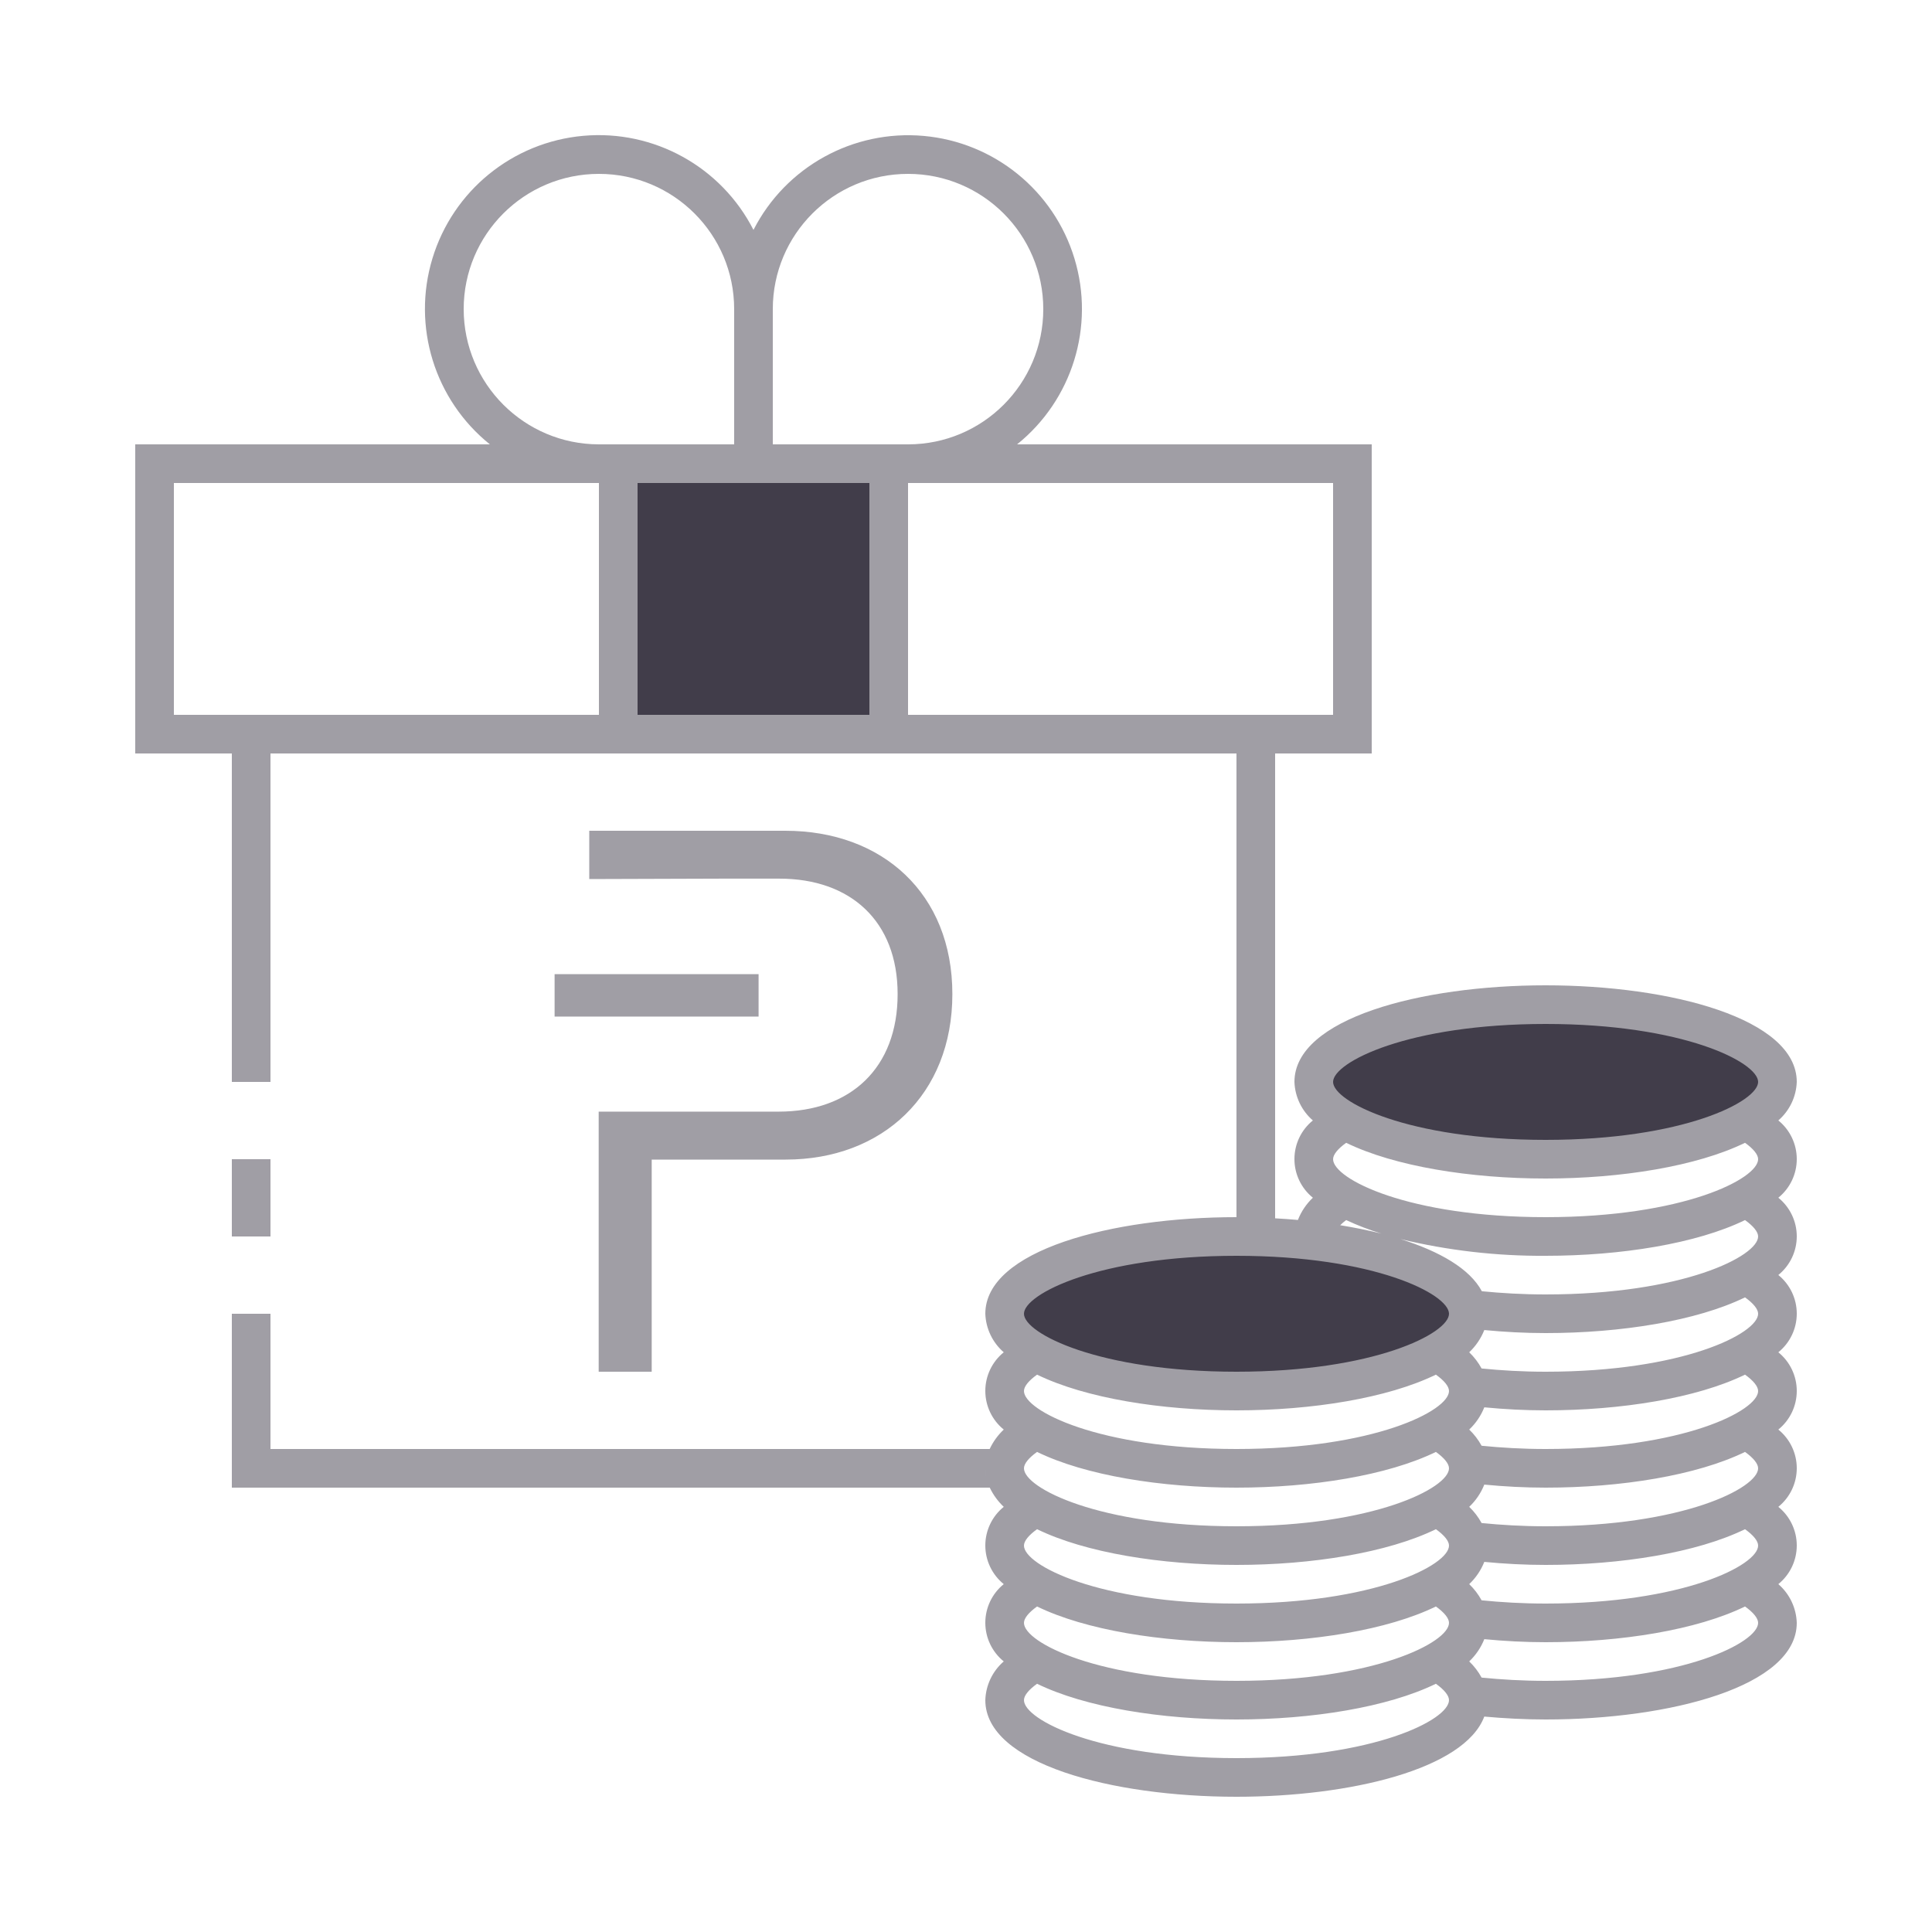
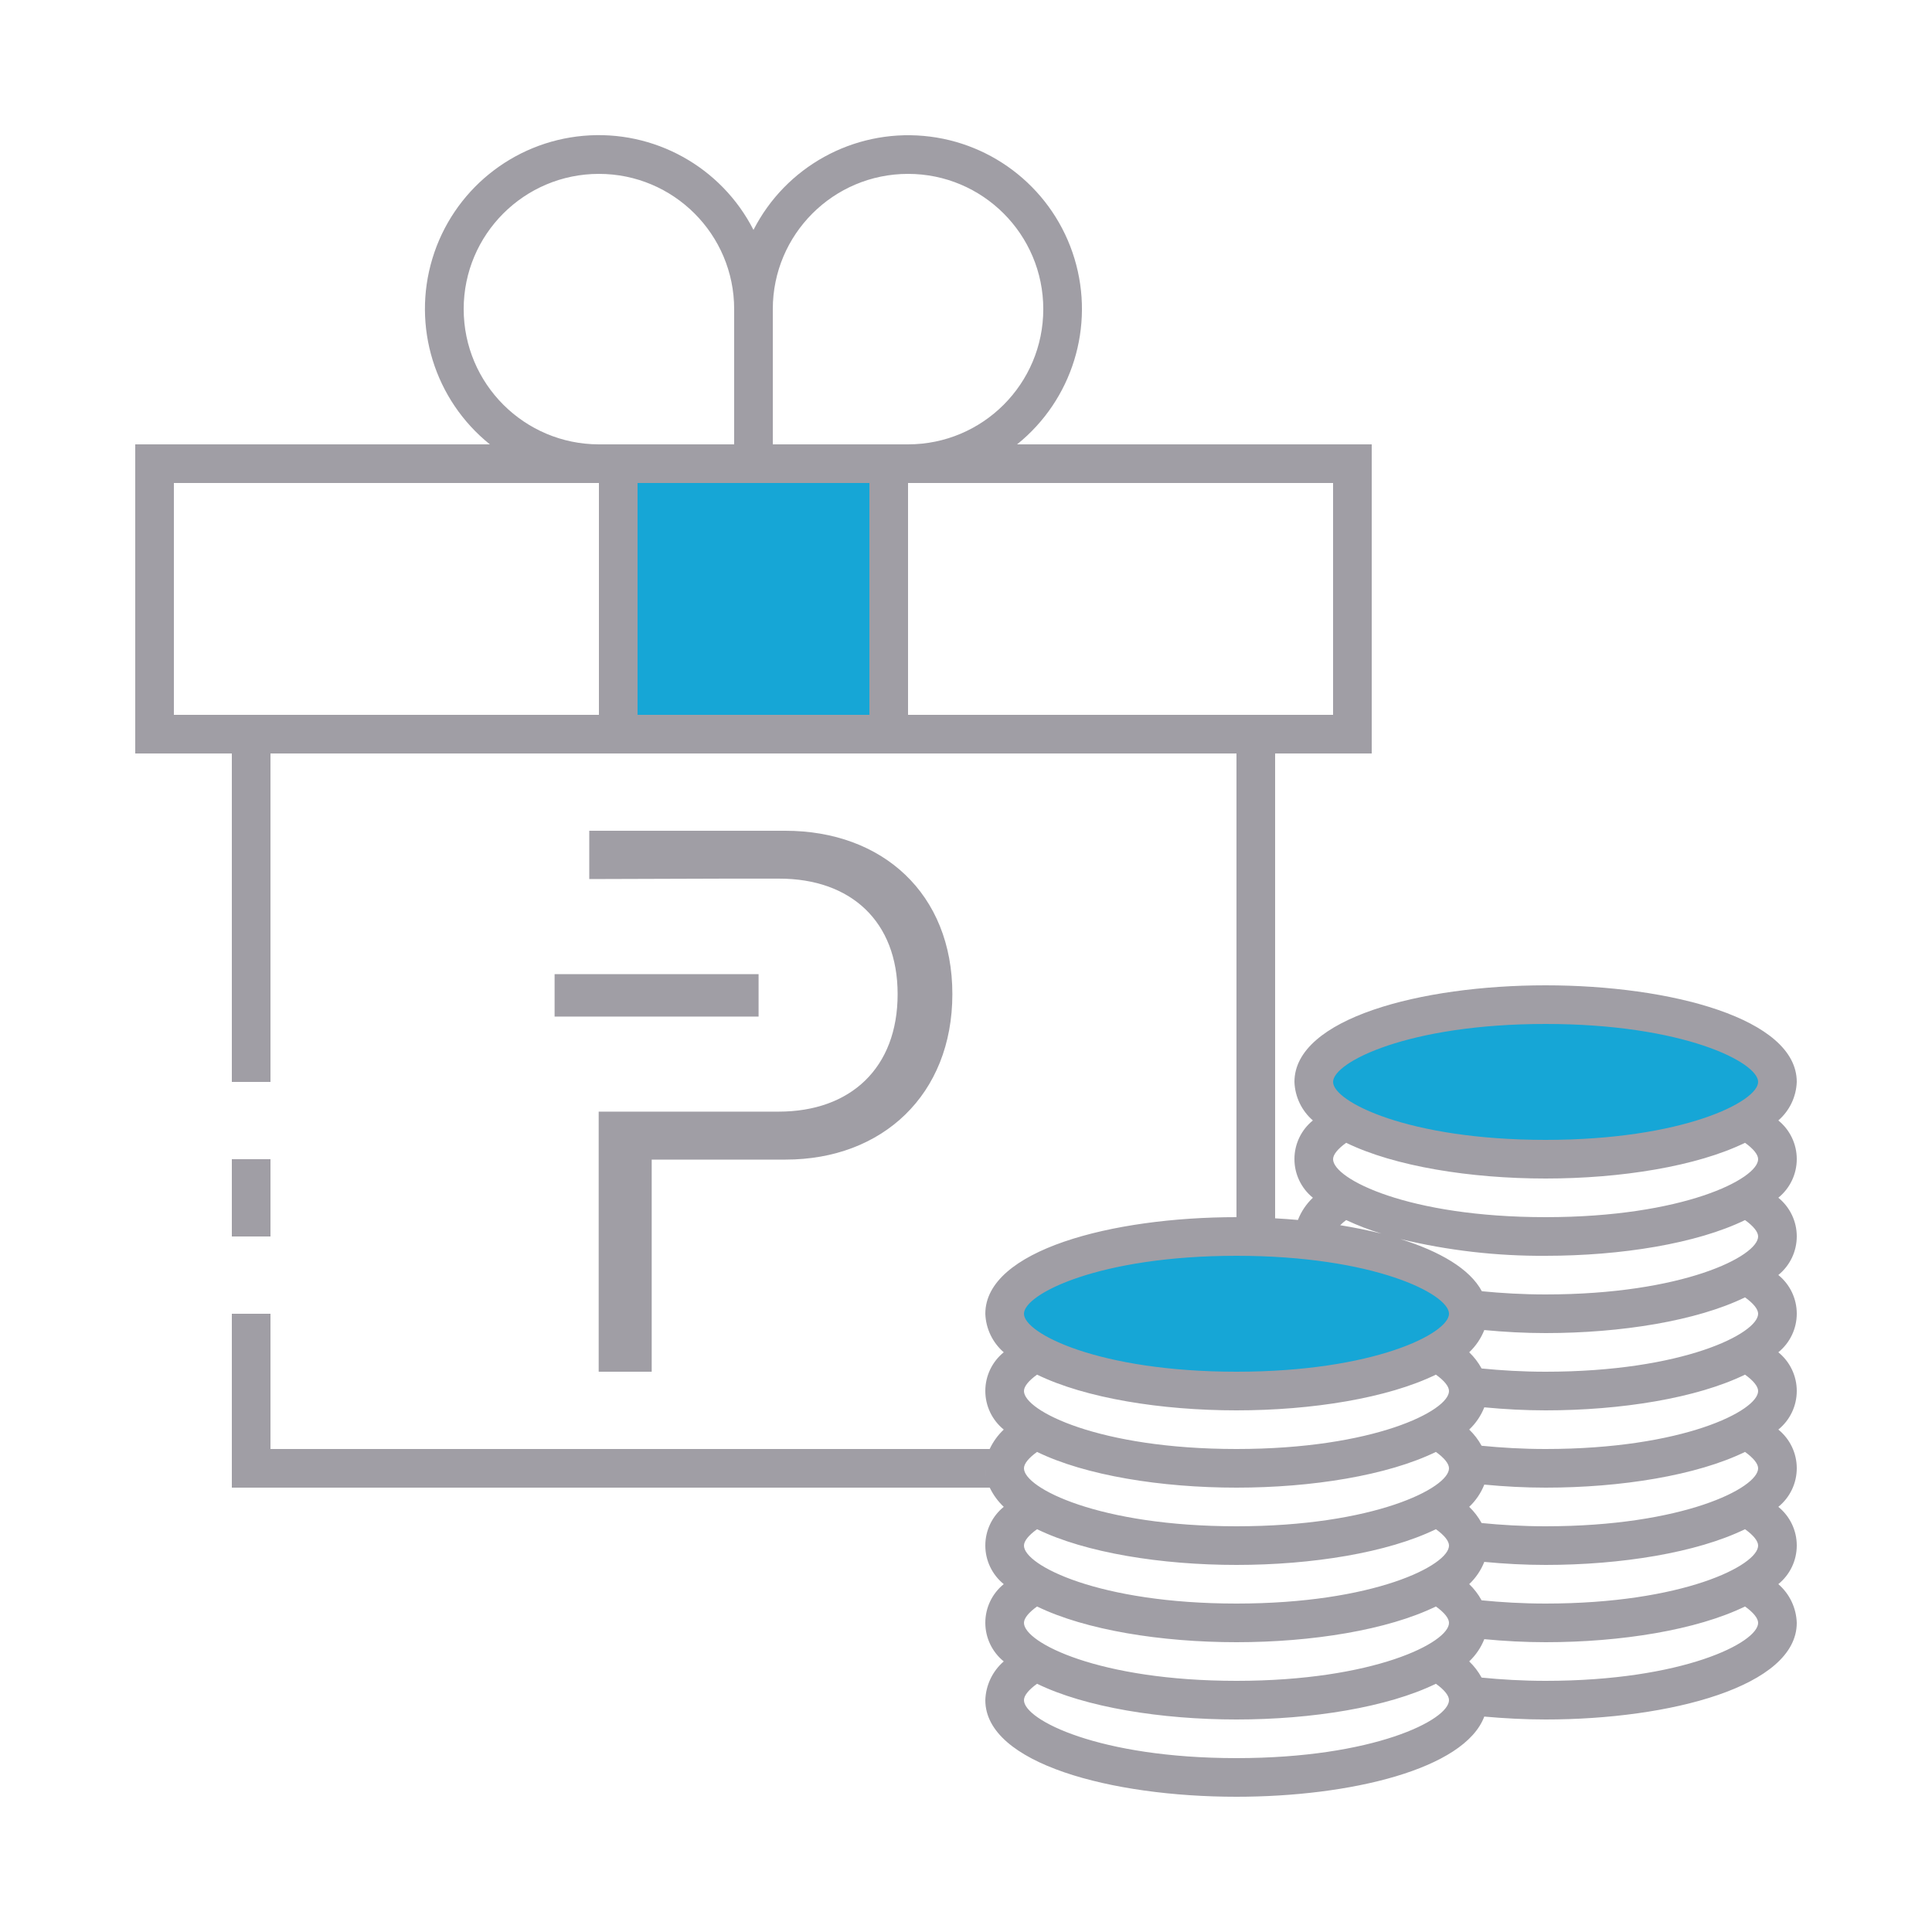
<svg xmlns="http://www.w3.org/2000/svg" id="ic_dark_staking_on" width="100" height="100" viewBox="0 0 100 100">
  <defs>
    <style type="text/css">
-             .cls-1{fill:#413d4a}.cls-2{fill:#a09ea5}.cls-3{fill:none}
+             .cls-1{fill:#16a6d6}.cls-2{fill:#a09ea5}.cls-3{fill:none}
        </style>
  </defs>
  <g id="Group_9053" data-name="Group 9053">
    <g id="Group_9051" data-name="Group 9051">
      <ellipse id="Ellipse_640" cx="12" cy="4" class="cls-1" data-name="Ellipse 640" rx="12" ry="4" transform="translate(68 52)" />
      <ellipse id="Ellipse_641" cx="12" cy="4" class="cls-1" data-name="Ellipse 641" rx="12" ry="4" transform="translate(52 64)" />
      <path id="Rectangle_4706" d="M0 0h14v14H0z" class="cls-1" data-name="Rectangle 4706" transform="translate(32 24)" />
    </g>
    <g id="Group_9052" data-name="Group 9052">
      <path id="Rectangle_4707" d="M0 0h2v4H0z" class="cls-2" data-name="Rectangle 4707" transform="translate(12 60)" />
      <path id="Rectangle_4708" d="M0 0h10.558v2.196H0z" class="cls-2" data-name="Rectangle 4708" transform="translate(28.706 50.422)" />
      <path id="Path_19000" d="M40.3 57.538h-9.312V71h2.744V60.02h6.936c5.005 0 8.626-3.361 8.626-8.565 0-5.205-3.622-8.455-8.648-8.455H30.5v2.5l6.937-.022h2.9c3.687 0 6.124 2.2 6.124 5.974.003 3.824-2.434 6.086-6.161 6.086z" class="cls-2" data-name="Path 19000" />
      <path id="Path_19001" d="M92.046 57.994A2.767 2.767 0 0 0 93 56c0-3.283-6.54-5-13-5s-13 1.717-13 5a2.767 2.767 0 0 0 .954 1.994 2.573 2.573 0 0 0 0 4 3.171 3.171 0 0 0-.774 1.151q-.58-.052-1.18-.085V39h5V23H52.644A8.993 8.993 0 1 0 39 11.9 8.994 8.994 0 1 0 25.356 23H7v16h5v17h2V39h50v24c-6.46 0-13 1.717-13 5a2.767 2.767 0 0 0 .954 1.994 2.573 2.573 0 0 0 0 4A3.325 3.325 0 0 0 51.226 75H14v-7h-2v9h39.23a3.369 3.369 0 0 0 .724.994 2.573 2.573 0 0 0 0 4 2.573 2.573 0 0 0 0 4A2.768 2.768 0 0 0 51 88c0 3.283 6.54 5 13 5 5.874 0 11.8-1.424 12.826-4.15 1.042.093 2.106.15 3.174.15 6.46 0 13-1.717 13-5a2.768 2.768 0 0 0-.954-2.006 2.573 2.573 0 0 0 0-4 2.573 2.573 0 0 0 0-4 2.573 2.573 0 0 0 0-4 2.573 2.573 0 0 0 0-4 2.573 2.573 0 0 0 0-4 2.573 2.573 0 0 0 0-4zM31 37H9V25h22zm-7-21a7 7 0 0 1 14 0v7h-7a7.008 7.008 0 0 1-7-7zm21 21H33V25h12zm-5-14v-7a7 7 0 1 1 7 7zm7 14V25h22v12H47zm4 39a2.311 2.311 0 0 0 .061.515A2.2 2.2 0 0 1 51 76zm13 15c-7.117 0-11-1.982-11-3 0-.241.247-.539.678-.849C56.179 88.37 60.1 89 64 89s7.821-.63 10.322-1.849c.431.31.678.608.678.849 0 1.018-3.883 3-11 3zm0-4c-7.117 0-11-1.982-11-3 0-.241.247-.539.678-.849C56.179 84.37 60.1 85 64 85s7.821-.63 10.322-1.849c.431.31.678.608.678.849 0 1.018-3.883 3-11 3zm0-4c-7.117 0-11-1.982-11-3 0-.241.247-.539.678-.849C56.179 80.37 60.1 81 64 81s7.821-.63 10.322-1.849c.431.31.678.608.678.849 0 1.018-3.883 3-11 3zm0-4c-7.117 0-11-1.982-11-3 0-.241.247-.539.678-.849C56.179 76.37 60.1 77 64 77s7.821-.63 10.322-1.849c.431.31.678.608.678.849 0 1.018-3.883 3-11 3zm0-4c-7.117 0-11-1.982-11-3 0-.241.247-.539.678-.849C56.179 72.37 60.1 73 64 73s7.821-.63 10.322-1.849c.431.31.678.608.678.849 0 1.018-3.883 3-11 3zm0-4c-7.117 0-11-1.982-11-3s3.883-3 11-3 11 1.982 11 3-3.883 3-11 3zm16 16c-1.207 0-2.3-.068-3.313-.168a3.446 3.446 0 0 0-.641-.838 3.219 3.219 0 0 0 .781-1.151c1.041.1 2.1.157 3.173.157 3.9 0 7.821-.63 10.322-1.849.431.31.678.608.678.849 0 1.018-3.883 3-11 3zm0-4c-1.207 0-2.3-.068-3.313-.168a3.446 3.446 0 0 0-.641-.838 3.219 3.219 0 0 0 .781-1.151c1.041.1 2.1.157 3.173.157 3.9 0 7.821-.63 10.322-1.849.431.31.678.608.678.849 0 1.018-3.883 3-11 3zm0-4c-1.207 0-2.3-.068-3.313-.168a3.446 3.446 0 0 0-.641-.838 3.219 3.219 0 0 0 .781-1.151c1.041.1 2.1.157 3.173.157 3.9 0 7.821-.63 10.322-1.849.431.31.678.608.678.849 0 1.018-3.883 3-11 3zm0-4c-1.207 0-2.3-.068-3.313-.168a3.446 3.446 0 0 0-.641-.838 3.219 3.219 0 0 0 .781-1.151c1.041.1 2.1.157 3.173.157 3.9 0 7.821-.63 10.322-1.849.431.31.678.608.678.849 0 1.018-3.883 3-11 3zm0-4c-1.207 0-2.3-.068-3.313-.168a3.446 3.446 0 0 0-.641-.838 3.219 3.219 0 0 0 .781-1.151c1.041.1 2.1.157 3.173.157 3.9 0 7.821-.63 10.322-1.849.431.31.678.608.678.849 0 1.018-3.883 3-11 3zm0-4c-1.2 0-2.287-.067-3.3-.166-.621-1.162-2.175-2.062-4.213-2.7A31.139 31.139 0 0 0 80 65c3.9 0 7.821-.63 10.322-1.849.431.31.678.608.678.849 0 1.018-3.883 3-11 3zm-10.632-3.583a2.722 2.722 0 0 1 .31-.266 13.563 13.563 0 0 0 1.826.7 26.483 26.483 0 0 0-2.136-.434zM80 63c-7.117 0-11-1.982-11-3 0-.241.247-.539.678-.849C72.179 60.37 76.1 61 80 61s7.821-.63 10.322-1.849c.431.31.678.608.678.849 0 1.018-3.883 3-11 3zm0-4c-7.117 0-11-1.982-11-3s3.883-3 11-3 11 1.982 11 3-3.883 3-11 3z" class="cls-2" data-name="Path 19001" />
    </g>
  </g>
  <path id="Rectangle_4709" d="M0 0h100v100H0z" class="cls-3" data-name="Rectangle 4709" />
</svg>
